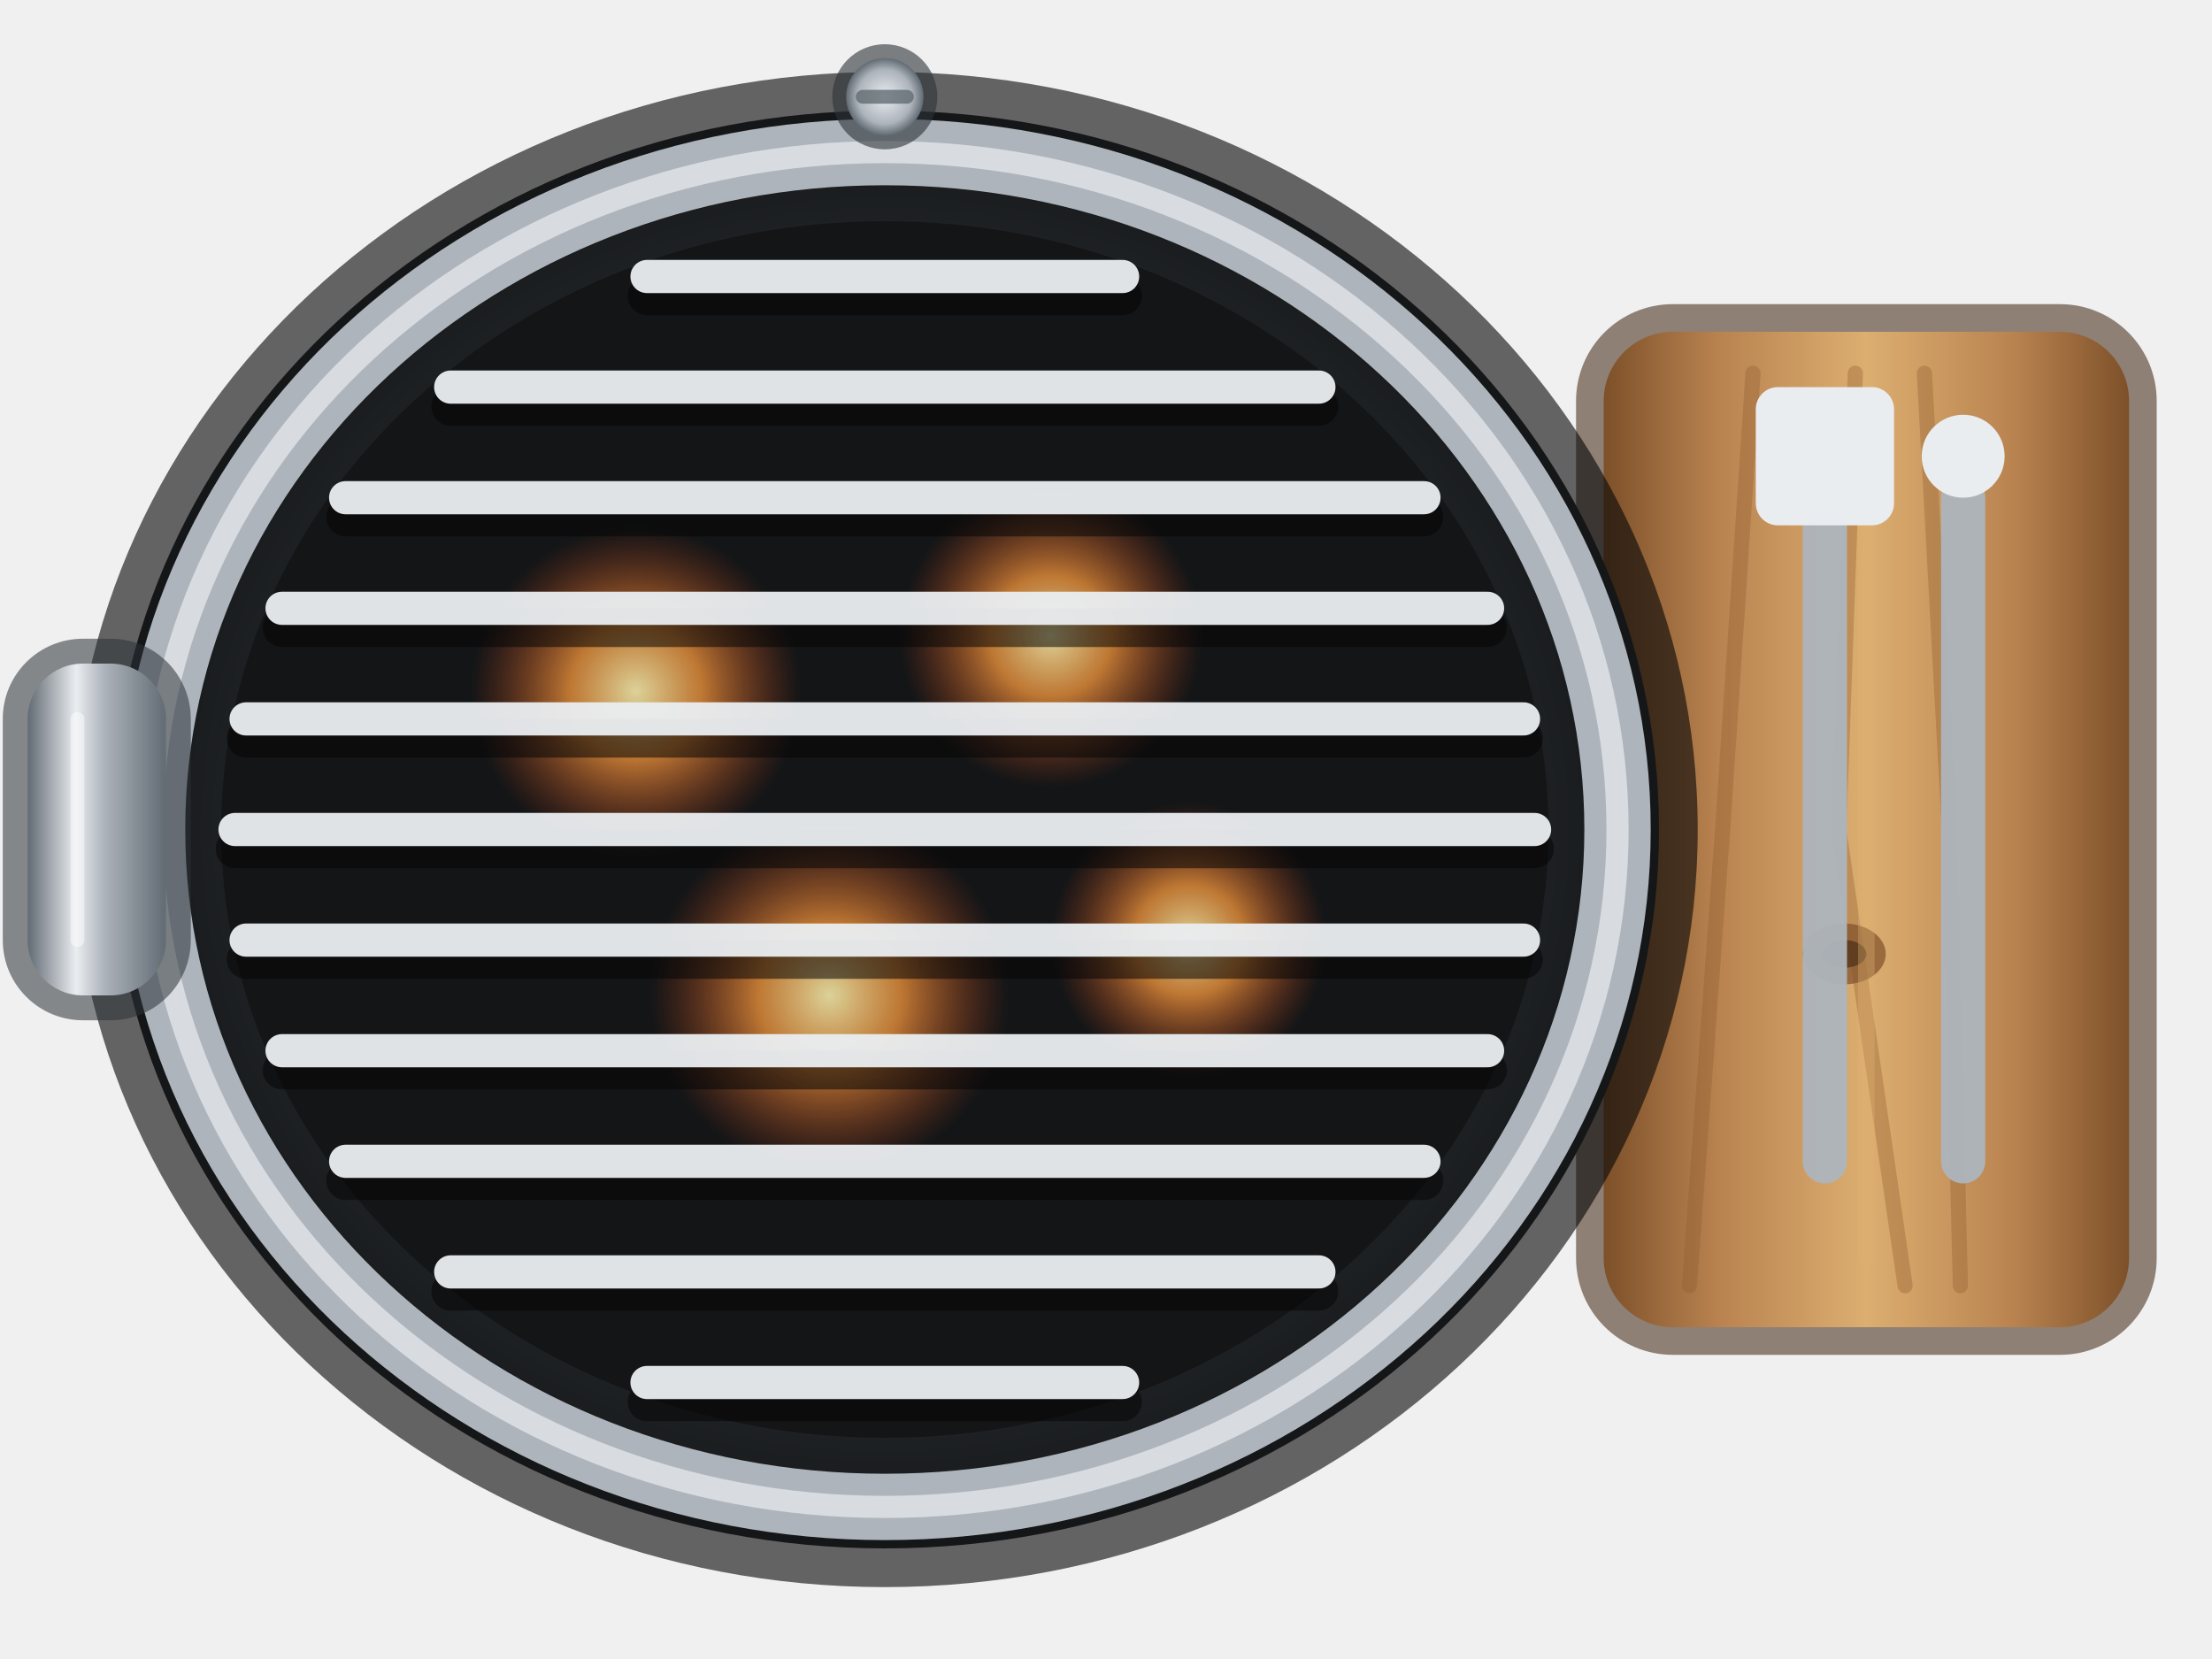
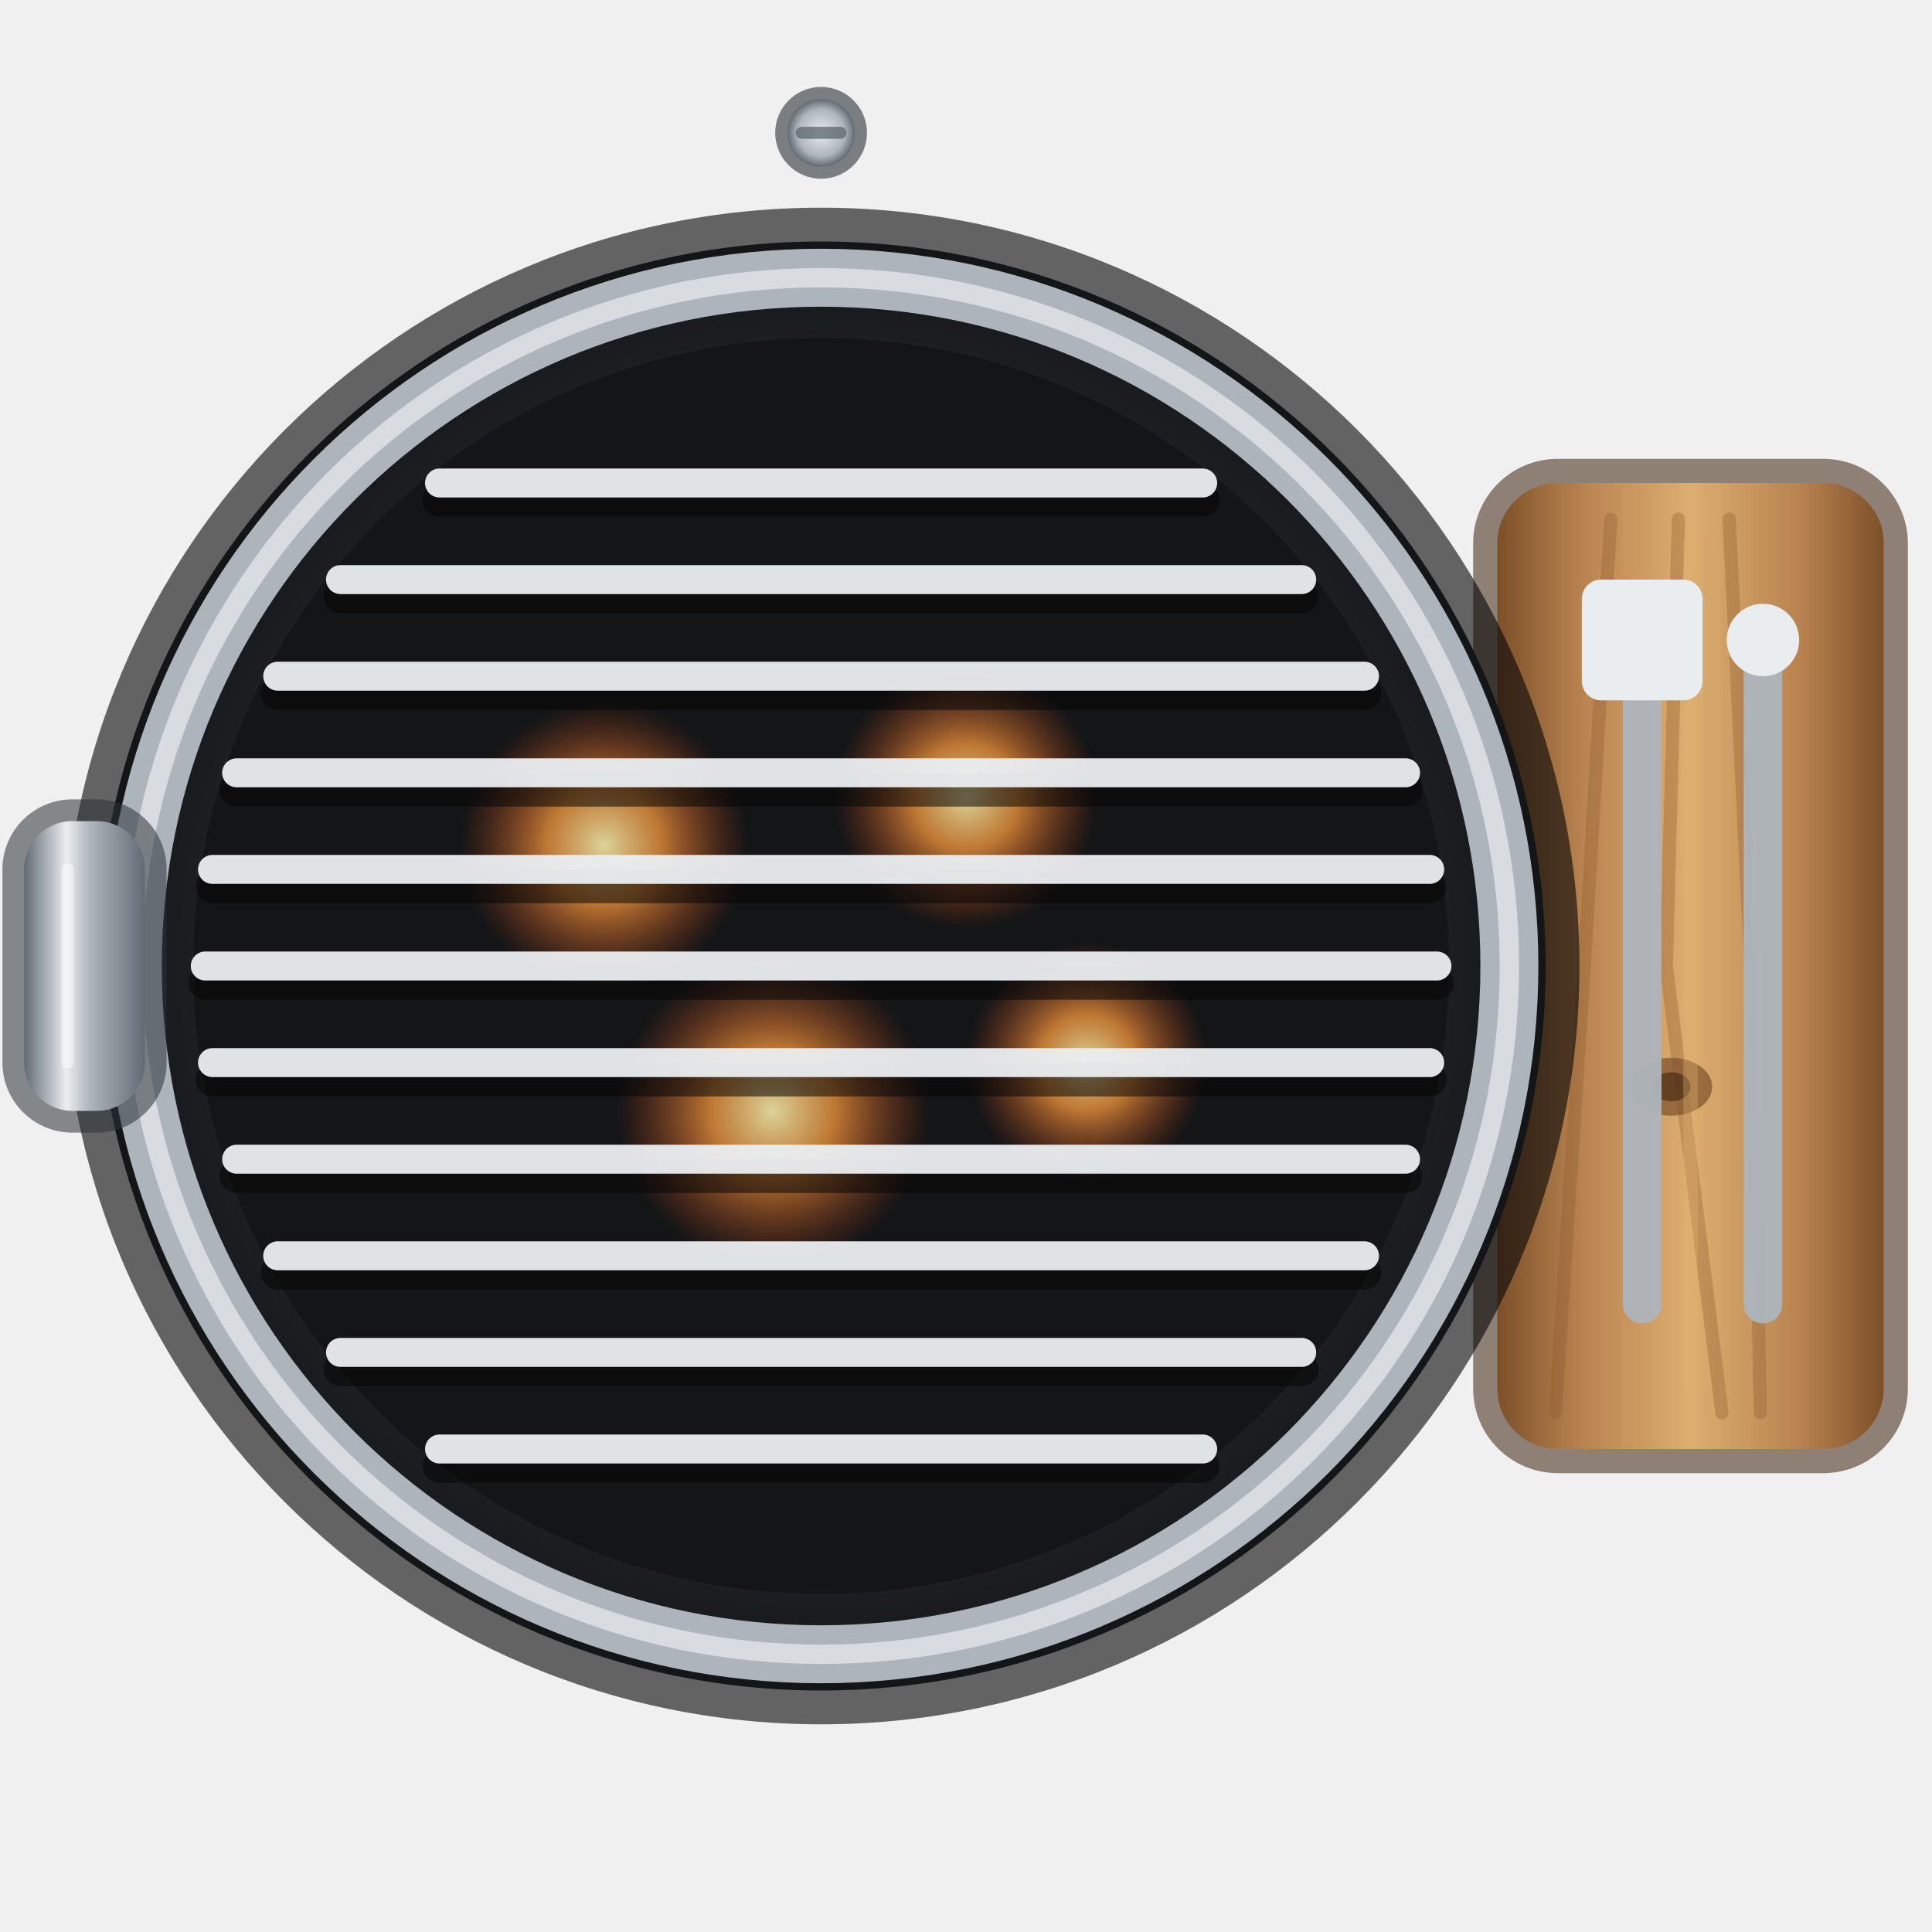
- <svg xmlns="http://www.w3.org/2000/svg" viewBox="0 0 80 60">
+ <svg xmlns="http://www.w3.org/2000/svg" viewBox="0 0 80 80">
  <defs>
    <linearGradient id="bg9_l1" x1="0" y1="0" x2="1" y2="0">
      <stop offset="0%" stop-color="#7d5029" />
      <stop offset="22%" stop-color="#b98350" />
      <stop offset="50%" stop-color="#dcae70" />
      <stop offset="78%" stop-color="#b98350" />
      <stop offset="100%" stop-color="#7d5029" />
    </linearGradient>
    <radialGradient id="bg9_r2" cx="50%" cy="50%" r="50%">
      <stop offset="0%" stop-color="#70757a" />
      <stop offset="55%" stop-color="#313538" />
      <stop offset="100%" stop-color="#131517" />
    </radialGradient>
    <radialGradient id="bg9_r3" cx="50%" cy="50%" r="50%">
      <stop offset="0%" stop-color="#fff4b0" stop-opacity="0.85" />
      <stop offset="40%" stop-color="#ff9d3e" stop-opacity="0.723" />
      <stop offset="100%" stop-color="#c8421a" stop-opacity="0" />
    </radialGradient>
    <radialGradient id="bg9_r4" cx="50%" cy="50%" r="50%">
      <stop offset="0%" stop-color="#fff4b0" stop-opacity="0.85" />
      <stop offset="40%" stop-color="#ff9d3e" stop-opacity="0.723" />
      <stop offset="100%" stop-color="#c8421a" stop-opacity="0" />
    </radialGradient>
    <radialGradient id="bg9_r5" cx="50%" cy="50%" r="50%">
      <stop offset="0%" stop-color="#fff4b0" stop-opacity="0.85" />
      <stop offset="40%" stop-color="#ff9d3e" stop-opacity="0.723" />
      <stop offset="100%" stop-color="#c8421a" stop-opacity="0" />
    </radialGradient>
    <radialGradient id="bg9_r6" cx="50%" cy="50%" r="50%">
      <stop offset="0%" stop-color="#fff4b0" stop-opacity="0.85" />
      <stop offset="40%" stop-color="#ff9d3e" stop-opacity="0.723" />
      <stop offset="100%" stop-color="#c8421a" stop-opacity="0" />
    </radialGradient>
    <linearGradient id="bg9_l7" x1="0" y1="0" x2="1" y2="0">
      <stop offset="0%" stop-color="#626b73" />
      <stop offset="35%" stop-color="#eaedf0" />
      <stop offset="55%" stop-color="#adb4bc" />
      <stop offset="100%" stop-color="#626b73" />
    </linearGradient>
    <radialGradient id="bg9_r8" cx="50%" cy="50%" r="50%">
      <stop offset="0%" stop-color="#eaedf0" />
      <stop offset="70%" stop-color="#adb4bc" />
      <stop offset="100%" stop-color="#626b73" />
    </radialGradient>
  </defs>
-   <rect x="57.0" y="11.0" width="21.0" height="38.0" rx="3.5" fill="#3f2510" opacity="0.55" />
-   <rect x="58.0" y="12.0" width="19.0" height="36.0" rx="2.5" fill="url(#bg9_l1)" />
-   <path d="M 63.4 13.5 L 62.3 30.0 L 61.1 46.5" fill="none" stroke="#8f5c2e" stroke-width="0.55" stroke-linecap="round" opacity="0.35" />
-   <path d="M 67.1 13.5 L 66.5 30.0 L 68.9 46.5" fill="none" stroke="#8f5c2e" stroke-width="0.55" stroke-linecap="round" opacity="0.35" />
-   <path d="M 69.6 13.5 L 70.5 30.0 L 70.9 46.5" fill="none" stroke="#8f5c2e" stroke-width="0.55" stroke-linecap="round" opacity="0.35" />
-   <ellipse cx="66.7" cy="34.5" rx="1.5" ry="1.1" fill="#7d5029" opacity="0.7" />
-   <ellipse cx="66.7" cy="34.5" rx="0.8" ry="0.5" fill="#3f2510" opacity="0.6" />
-   <line x1="67.5" y1="14.5" x2="67.5" y2="45.5" stroke="#dcae70" stroke-width="0.6" stroke-linecap="round" opacity="0.35" />
-   <line x1="66.0" y1="16.0" x2="66.0" y2="42.0" stroke="#adb4bc" stroke-width="1.6" stroke-linecap="round" opacity="0.95" />
-   <rect x="63.5" y="14.0" width="5.0" height="5.0" rx="0.8" fill="#eaedf0" />
-   <line x1="71.0" y1="18.0" x2="71.0" y2="42.0" stroke="#adb4bc" stroke-width="1.6" stroke-linecap="round" opacity="0.95" />
-   <rect x="69.5" y="15.0" width="3.0" height="3.0" rx="1.5" fill="#eaedf0" />
-   <ellipse cx="32.0" cy="30.0" rx="29.4" ry="27.4" fill="#050506" opacity="0.6" />
-   <ellipse cx="32.0" cy="30.0" rx="28.0" ry="26.0" fill="url(#bg9_r2)" />
-   <ellipse cx="32.0" cy="30.0" rx="24.0" ry="22.0" fill="#131517" />
-   <circle cx="23.0" cy="25.0" r="6.0" fill="url(#bg9_r3)" />
-   <circle cx="38.0" cy="23.0" r="5.5" fill="url(#bg9_r4)" />
-   <circle cx="30.0" cy="36.0" r="6.5" fill="url(#bg9_r5)" />
-   <circle cx="43.0" cy="34.0" r="5.0" fill="url(#bg9_r6)" />
-   <line x1="23.4" y1="10.7" x2="40.6" y2="10.7" stroke="#050506" stroke-width="1.4" stroke-linecap="round" opacity="0.55" />
-   <line x1="23.4" y1="10.0" x2="40.6" y2="10.0" stroke="#eaedf0" stroke-width="1.2" stroke-linecap="round" opacity="0.95" />
-   <line x1="16.3" y1="14.7" x2="47.7" y2="14.7" stroke="#050506" stroke-width="1.4" stroke-linecap="round" opacity="0.55" />
-   <line x1="16.3" y1="14.0" x2="47.7" y2="14.0" stroke="#eaedf0" stroke-width="1.2" stroke-linecap="round" opacity="0.95" />
-   <line x1="12.5" y1="18.7" x2="51.5" y2="18.7" stroke="#050506" stroke-width="1.4" stroke-linecap="round" opacity="0.55" />
-   <line x1="12.5" y1="18.0" x2="51.5" y2="18.0" stroke="#eaedf0" stroke-width="1.2" stroke-linecap="round" opacity="0.95" />
-   <line x1="10.2" y1="22.7" x2="53.8" y2="22.7" stroke="#050506" stroke-width="1.4" stroke-linecap="round" opacity="0.55" />
-   <line x1="10.2" y1="22.0" x2="53.8" y2="22.0" stroke="#eaedf0" stroke-width="1.2" stroke-linecap="round" opacity="0.95" />
-   <line x1="8.9" y1="26.7" x2="55.1" y2="26.7" stroke="#050506" stroke-width="1.4" stroke-linecap="round" opacity="0.55" />
-   <line x1="8.9" y1="26.0" x2="55.1" y2="26.0" stroke="#eaedf0" stroke-width="1.2" stroke-linecap="round" opacity="0.95" />
-   <line x1="8.5" y1="30.7" x2="55.5" y2="30.7" stroke="#050506" stroke-width="1.4" stroke-linecap="round" opacity="0.55" />
-   <line x1="8.5" y1="30.0" x2="55.5" y2="30.0" stroke="#eaedf0" stroke-width="1.2" stroke-linecap="round" opacity="0.95" />
-   <line x1="8.9" y1="34.7" x2="55.1" y2="34.7" stroke="#050506" stroke-width="1.4" stroke-linecap="round" opacity="0.55" />
-   <line x1="8.9" y1="34.0" x2="55.1" y2="34.0" stroke="#eaedf0" stroke-width="1.2" stroke-linecap="round" opacity="0.95" />
-   <line x1="10.2" y1="38.7" x2="53.8" y2="38.7" stroke="#050506" stroke-width="1.4" stroke-linecap="round" opacity="0.55" />
-   <line x1="10.2" y1="38.0" x2="53.8" y2="38.0" stroke="#eaedf0" stroke-width="1.2" stroke-linecap="round" opacity="0.95" />
-   <line x1="12.5" y1="42.7" x2="51.5" y2="42.7" stroke="#050506" stroke-width="1.4" stroke-linecap="round" opacity="0.55" />
-   <line x1="12.5" y1="42.0" x2="51.5" y2="42.0" stroke="#eaedf0" stroke-width="1.2" stroke-linecap="round" opacity="0.95" />
-   <line x1="16.3" y1="46.7" x2="47.7" y2="46.7" stroke="#050506" stroke-width="1.4" stroke-linecap="round" opacity="0.55" />
-   <line x1="16.3" y1="46.0" x2="47.7" y2="46.0" stroke="#eaedf0" stroke-width="1.2" stroke-linecap="round" opacity="0.95" />
-   <line x1="23.4" y1="50.7" x2="40.6" y2="50.7" stroke="#050506" stroke-width="1.4" stroke-linecap="round" opacity="0.55" />
-   <line x1="23.4" y1="50.0" x2="40.6" y2="50.0" stroke="#eaedf0" stroke-width="1.2" stroke-linecap="round" opacity="0.95" />
-   <ellipse cx="32.0" cy="30.0" rx="26.5" ry="24.5" fill="none" stroke="#adb4bc" stroke-width="2.4" />
-   <ellipse cx="32.0" cy="30.0" rx="26.5" ry="24.5" fill="none" stroke="#eaedf0" stroke-width="0.8" opacity="0.7" />
-   <rect x="0.1" y="23.1" width="6.8" height="13.8" rx="2.9" fill="#2c3237" opacity="0.55" />
-   <rect x="1.0" y="24.0" width="5.0" height="12.0" rx="2" fill="url(#bg9_l7)" />
-   <line x1="2.8" y1="26.0" x2="2.8" y2="34.0" stroke="#ffffff" stroke-width="0.5" stroke-linecap="round" opacity="0.45" />
-   <circle cx="32.0" cy="3.5" r="1.9" fill="#2c3237" opacity="0.6" />
-   <circle cx="32.0" cy="3.5" r="1.4" fill="url(#bg9_r8)" />
-   <line x1="31.2" y1="3.5" x2="32.8" y2="3.5" stroke="#626b73" stroke-width="0.5" stroke-linecap="round" opacity="0.8" />
+   <rect x="61.0" y="19.0" width="18.0" height="42.0" rx="3.5" fill="#3f2510" opacity="0.55" />
+   <rect x="62.0" y="20.0" width="16.0" height="40.0" rx="2.5" fill="url(#bg9_l1)" />
+   <path d="M 66.7 21.5 L 65.6 40.0 L 64.4 58.5" fill="none" stroke="#8f5c2e" stroke-width="0.55" stroke-linecap="round" opacity="0.35" />
+   <path d="M 69.5 21.5 L 69.0 40.0 L 71.3 58.5" fill="none" stroke="#8f5c2e" stroke-width="0.55" stroke-linecap="round" opacity="0.35" />
+   <path d="M 71.6 21.5 L 72.5 40.0 L 72.9 58.5" fill="none" stroke="#8f5c2e" stroke-width="0.55" stroke-linecap="round" opacity="0.35" />
+   <ellipse cx="69.2" cy="45.0" rx="1.7" ry="1.2" fill="#7d5029" opacity="0.7" />
+   <ellipse cx="69.2" cy="45.0" rx="0.8" ry="0.6" fill="#3f2510" opacity="0.6" />
+   <line x1="70.0" y1="22.5" x2="70.0" y2="57.5" stroke="#dcae70" stroke-width="0.6" stroke-linecap="round" opacity="0.35" />
+   <line x1="68.0" y1="26.0" x2="68.0" y2="54.0" stroke="#adb4bc" stroke-width="1.6" stroke-linecap="round" opacity="0.95" />
+   <rect x="65.5" y="24.0" width="5.0" height="5.0" rx="0.8" fill="#eaedf0" />
+   <line x1="73.0" y1="28.0" x2="73.0" y2="54.0" stroke="#adb4bc" stroke-width="1.6" stroke-linecap="round" opacity="0.95" />
+   <rect x="71.5" y="25.0" width="3.0" height="3.0" rx="1.5" fill="#eaedf0" />
+   <ellipse cx="34.0" cy="40.0" rx="31.4" ry="31.4" fill="#050506" opacity="0.6" />
+   <ellipse cx="34.0" cy="40.0" rx="30.0" ry="30.0" fill="url(#bg9_r2)" />
+   <ellipse cx="34.0" cy="40.0" rx="26.0" ry="26.0" fill="#131517" />
+   <circle cx="25.0" cy="35.0" r="6.0" fill="url(#bg9_r3)" />
+   <circle cx="40.0" cy="33.0" r="5.5" fill="url(#bg9_r4)" />
+   <circle cx="32.0" cy="46.0" r="6.5" fill="url(#bg9_r5)" />
+   <circle cx="45.0" cy="44.0" r="5.0" fill="url(#bg9_r6)" />
+   <line x1="18.2" y1="20.7" x2="49.8" y2="20.7" stroke="#050506" stroke-width="1.4" stroke-linecap="round" opacity="0.55" />
+   <line x1="18.2" y1="20.0" x2="49.8" y2="20.0" stroke="#eaedf0" stroke-width="1.2" stroke-linecap="round" opacity="0.95" />
+   <line x1="14.1" y1="24.7" x2="53.9" y2="24.7" stroke="#050506" stroke-width="1.4" stroke-linecap="round" opacity="0.55" />
+   <line x1="14.1" y1="24.0" x2="53.9" y2="24.0" stroke="#eaedf0" stroke-width="1.2" stroke-linecap="round" opacity="0.95" />
+   <line x1="11.5" y1="28.7" x2="56.5" y2="28.7" stroke="#050506" stroke-width="1.4" stroke-linecap="round" opacity="0.55" />
+   <line x1="11.5" y1="28.0" x2="56.5" y2="28.0" stroke="#eaedf0" stroke-width="1.2" stroke-linecap="round" opacity="0.95" />
+   <line x1="9.8" y1="32.7" x2="58.2" y2="32.7" stroke="#050506" stroke-width="1.4" stroke-linecap="round" opacity="0.55" />
+   <line x1="9.8" y1="32.0" x2="58.2" y2="32.0" stroke="#eaedf0" stroke-width="1.2" stroke-linecap="round" opacity="0.95" />
+   <line x1="8.8" y1="36.7" x2="59.2" y2="36.7" stroke="#050506" stroke-width="1.4" stroke-linecap="round" opacity="0.55" />
+   <line x1="8.8" y1="36.0" x2="59.2" y2="36.0" stroke="#eaedf0" stroke-width="1.2" stroke-linecap="round" opacity="0.95" />
+   <line x1="8.5" y1="40.7" x2="59.5" y2="40.7" stroke="#050506" stroke-width="1.4" stroke-linecap="round" opacity="0.55" />
+   <line x1="8.5" y1="40.0" x2="59.5" y2="40.0" stroke="#eaedf0" stroke-width="1.2" stroke-linecap="round" opacity="0.95" />
+   <line x1="8.8" y1="44.7" x2="59.2" y2="44.7" stroke="#050506" stroke-width="1.4" stroke-linecap="round" opacity="0.55" />
+   <line x1="8.8" y1="44.0" x2="59.2" y2="44.0" stroke="#eaedf0" stroke-width="1.2" stroke-linecap="round" opacity="0.95" />
+   <line x1="9.8" y1="48.7" x2="58.2" y2="48.7" stroke="#050506" stroke-width="1.4" stroke-linecap="round" opacity="0.55" />
+   <line x1="9.8" y1="48.0" x2="58.2" y2="48.0" stroke="#eaedf0" stroke-width="1.2" stroke-linecap="round" opacity="0.95" />
+   <line x1="11.5" y1="52.7" x2="56.5" y2="52.7" stroke="#050506" stroke-width="1.4" stroke-linecap="round" opacity="0.55" />
+   <line x1="11.5" y1="52.0" x2="56.5" y2="52.0" stroke="#eaedf0" stroke-width="1.2" stroke-linecap="round" opacity="0.95" />
+   <line x1="14.1" y1="56.7" x2="53.9" y2="56.7" stroke="#050506" stroke-width="1.4" stroke-linecap="round" opacity="0.55" />
+   <line x1="14.1" y1="56.0" x2="53.9" y2="56.0" stroke="#eaedf0" stroke-width="1.2" stroke-linecap="round" opacity="0.95" />
+   <line x1="18.2" y1="60.7" x2="49.8" y2="60.7" stroke="#050506" stroke-width="1.4" stroke-linecap="round" opacity="0.55" />
+   <line x1="18.2" y1="60.0" x2="49.8" y2="60.0" stroke="#eaedf0" stroke-width="1.2" stroke-linecap="round" opacity="0.95" />
+   <ellipse cx="34.0" cy="40.0" rx="28.5" ry="28.5" fill="none" stroke="#adb4bc" stroke-width="2.4" />
+   <ellipse cx="34.0" cy="40.0" rx="28.5" ry="28.5" fill="none" stroke="#eaedf0" stroke-width="0.8" opacity="0.7" />
+   <rect x="0.1" y="33.1" width="6.8" height="13.8" rx="2.9" fill="#2c3237" opacity="0.55" />
+   <rect x="1.0" y="34.0" width="5.0" height="12.0" rx="2" fill="url(#bg9_l7)" />
+   <line x1="2.8" y1="36.0" x2="2.8" y2="44.0" stroke="#ffffff" stroke-width="0.5" stroke-linecap="round" opacity="0.45" />
+   <circle cx="34.0" cy="5.5" r="1.9" fill="#2c3237" opacity="0.6" />
+   <circle cx="34.0" cy="5.5" r="1.4" fill="url(#bg9_r8)" />
+   <line x1="33.2" y1="5.5" x2="34.8" y2="5.5" stroke="#626b73" stroke-width="0.5" stroke-linecap="round" opacity="0.8" />
</svg>
